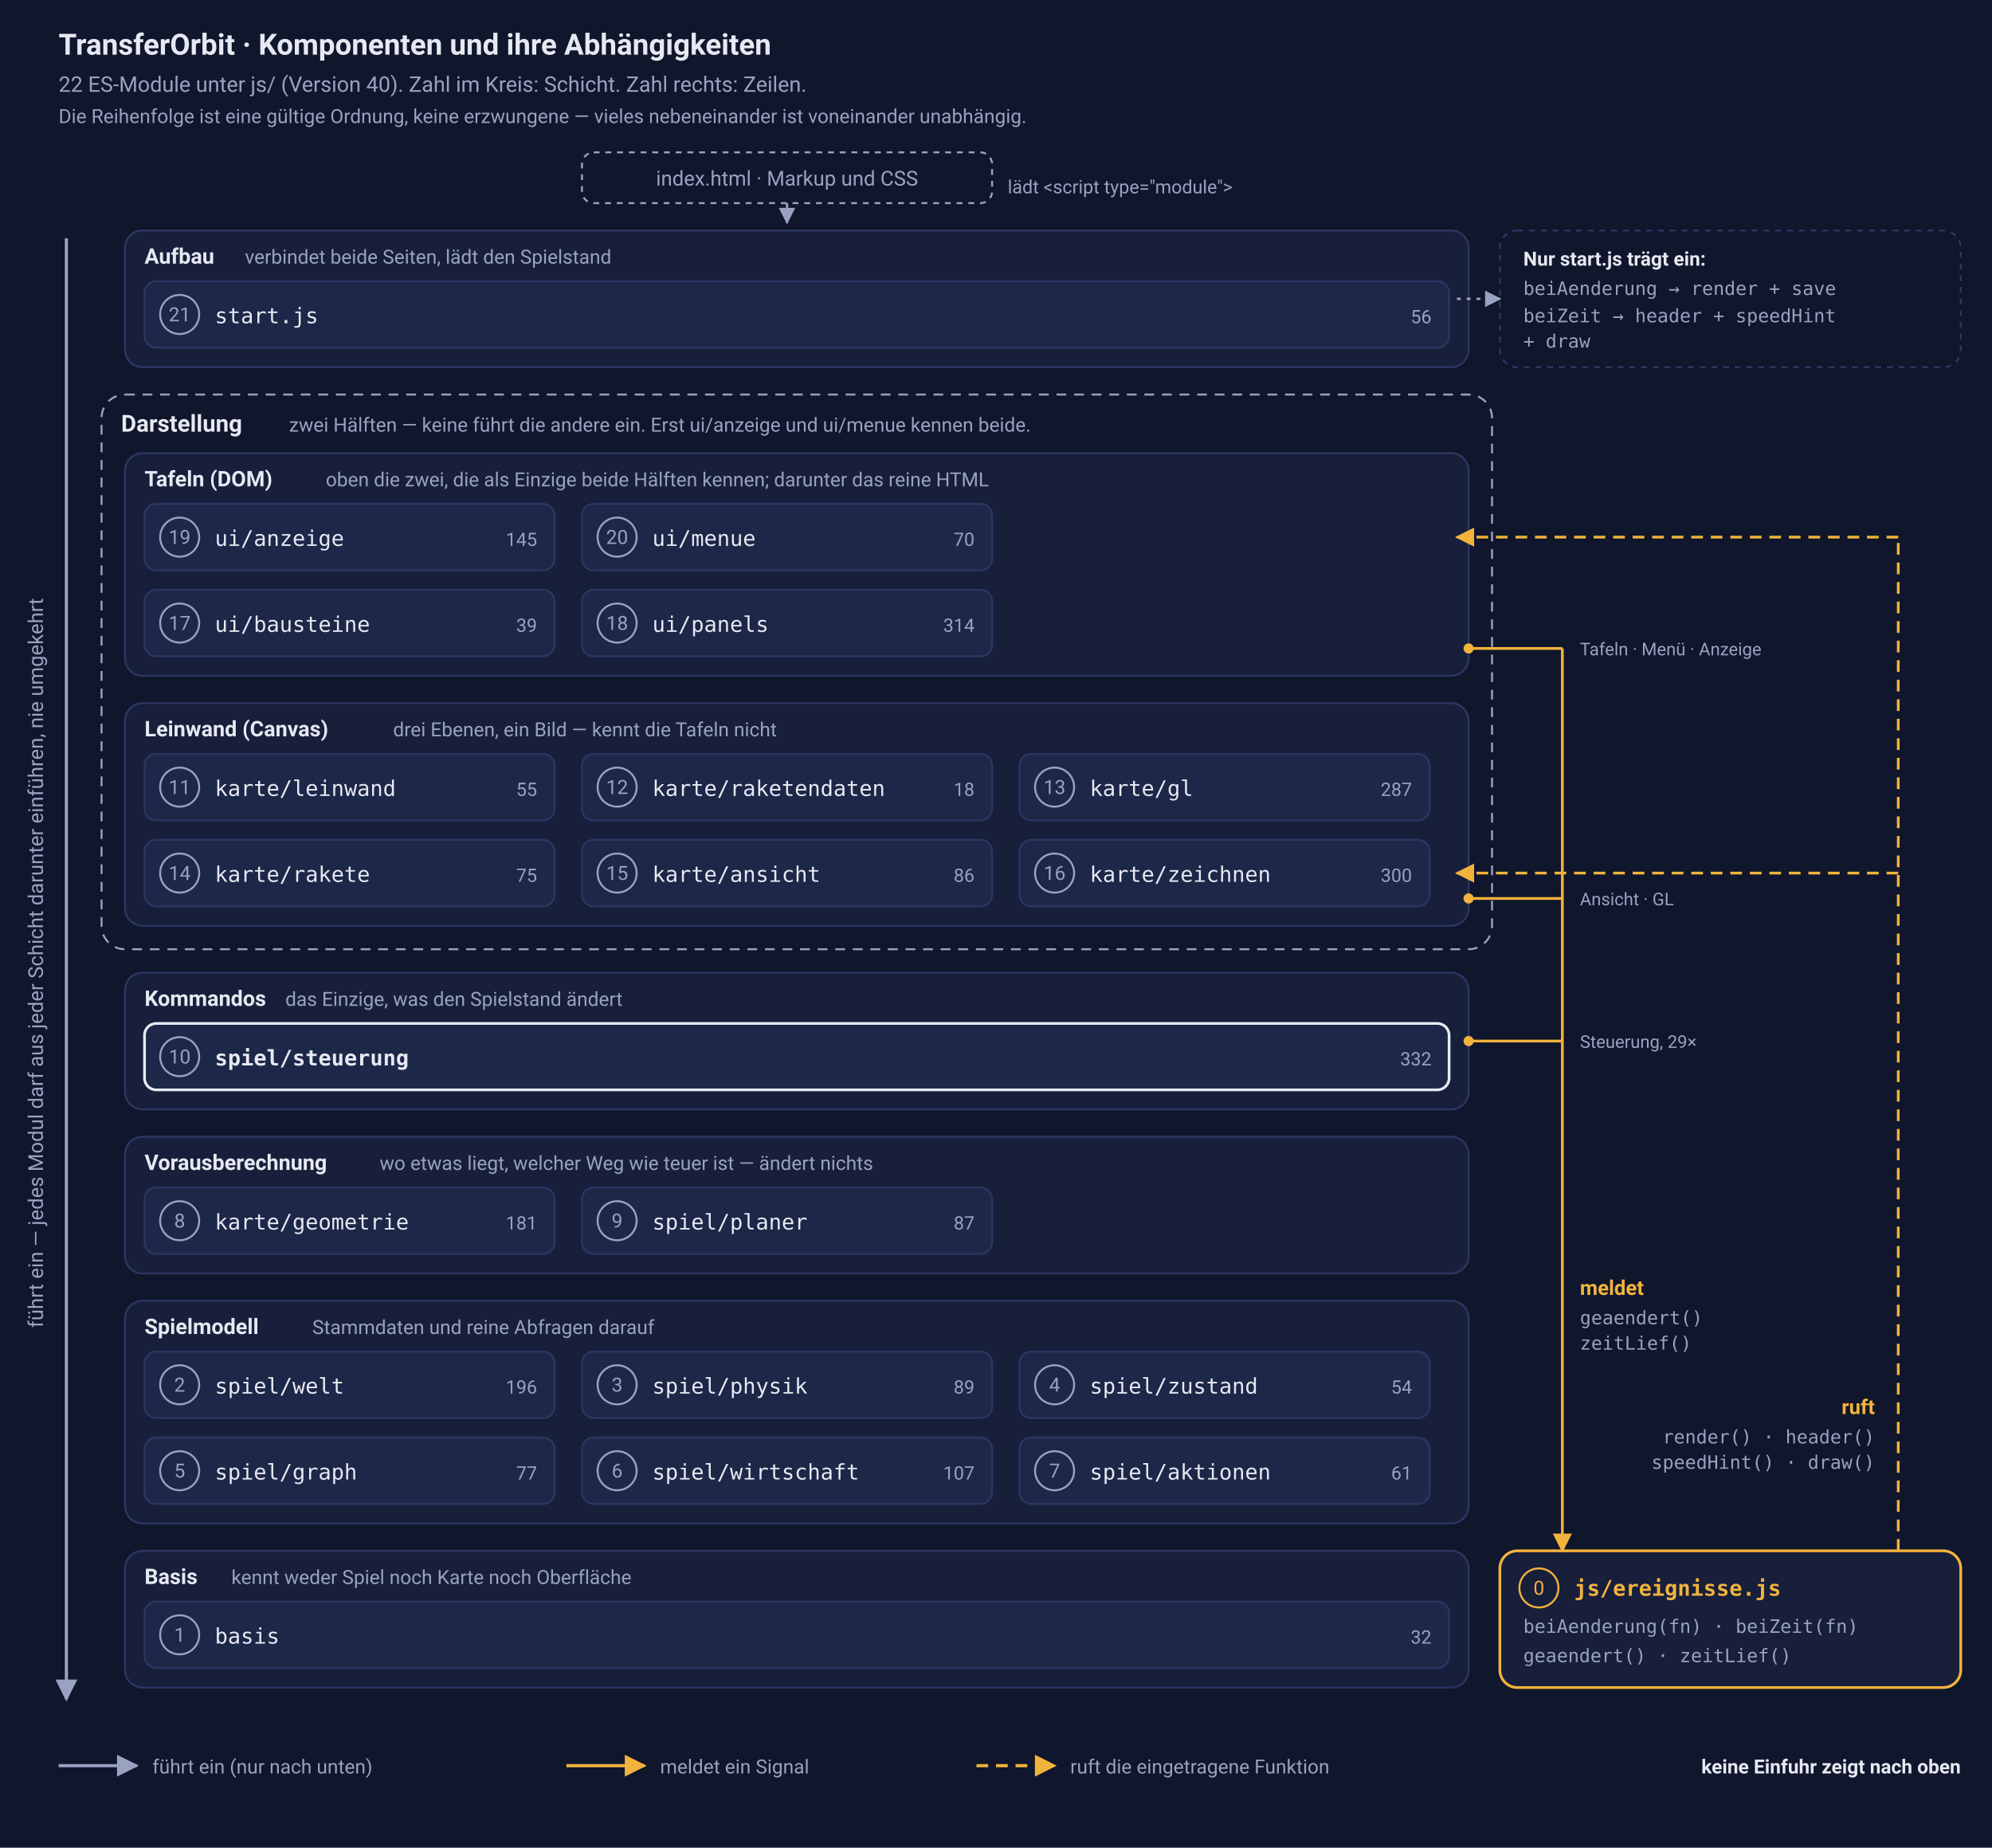
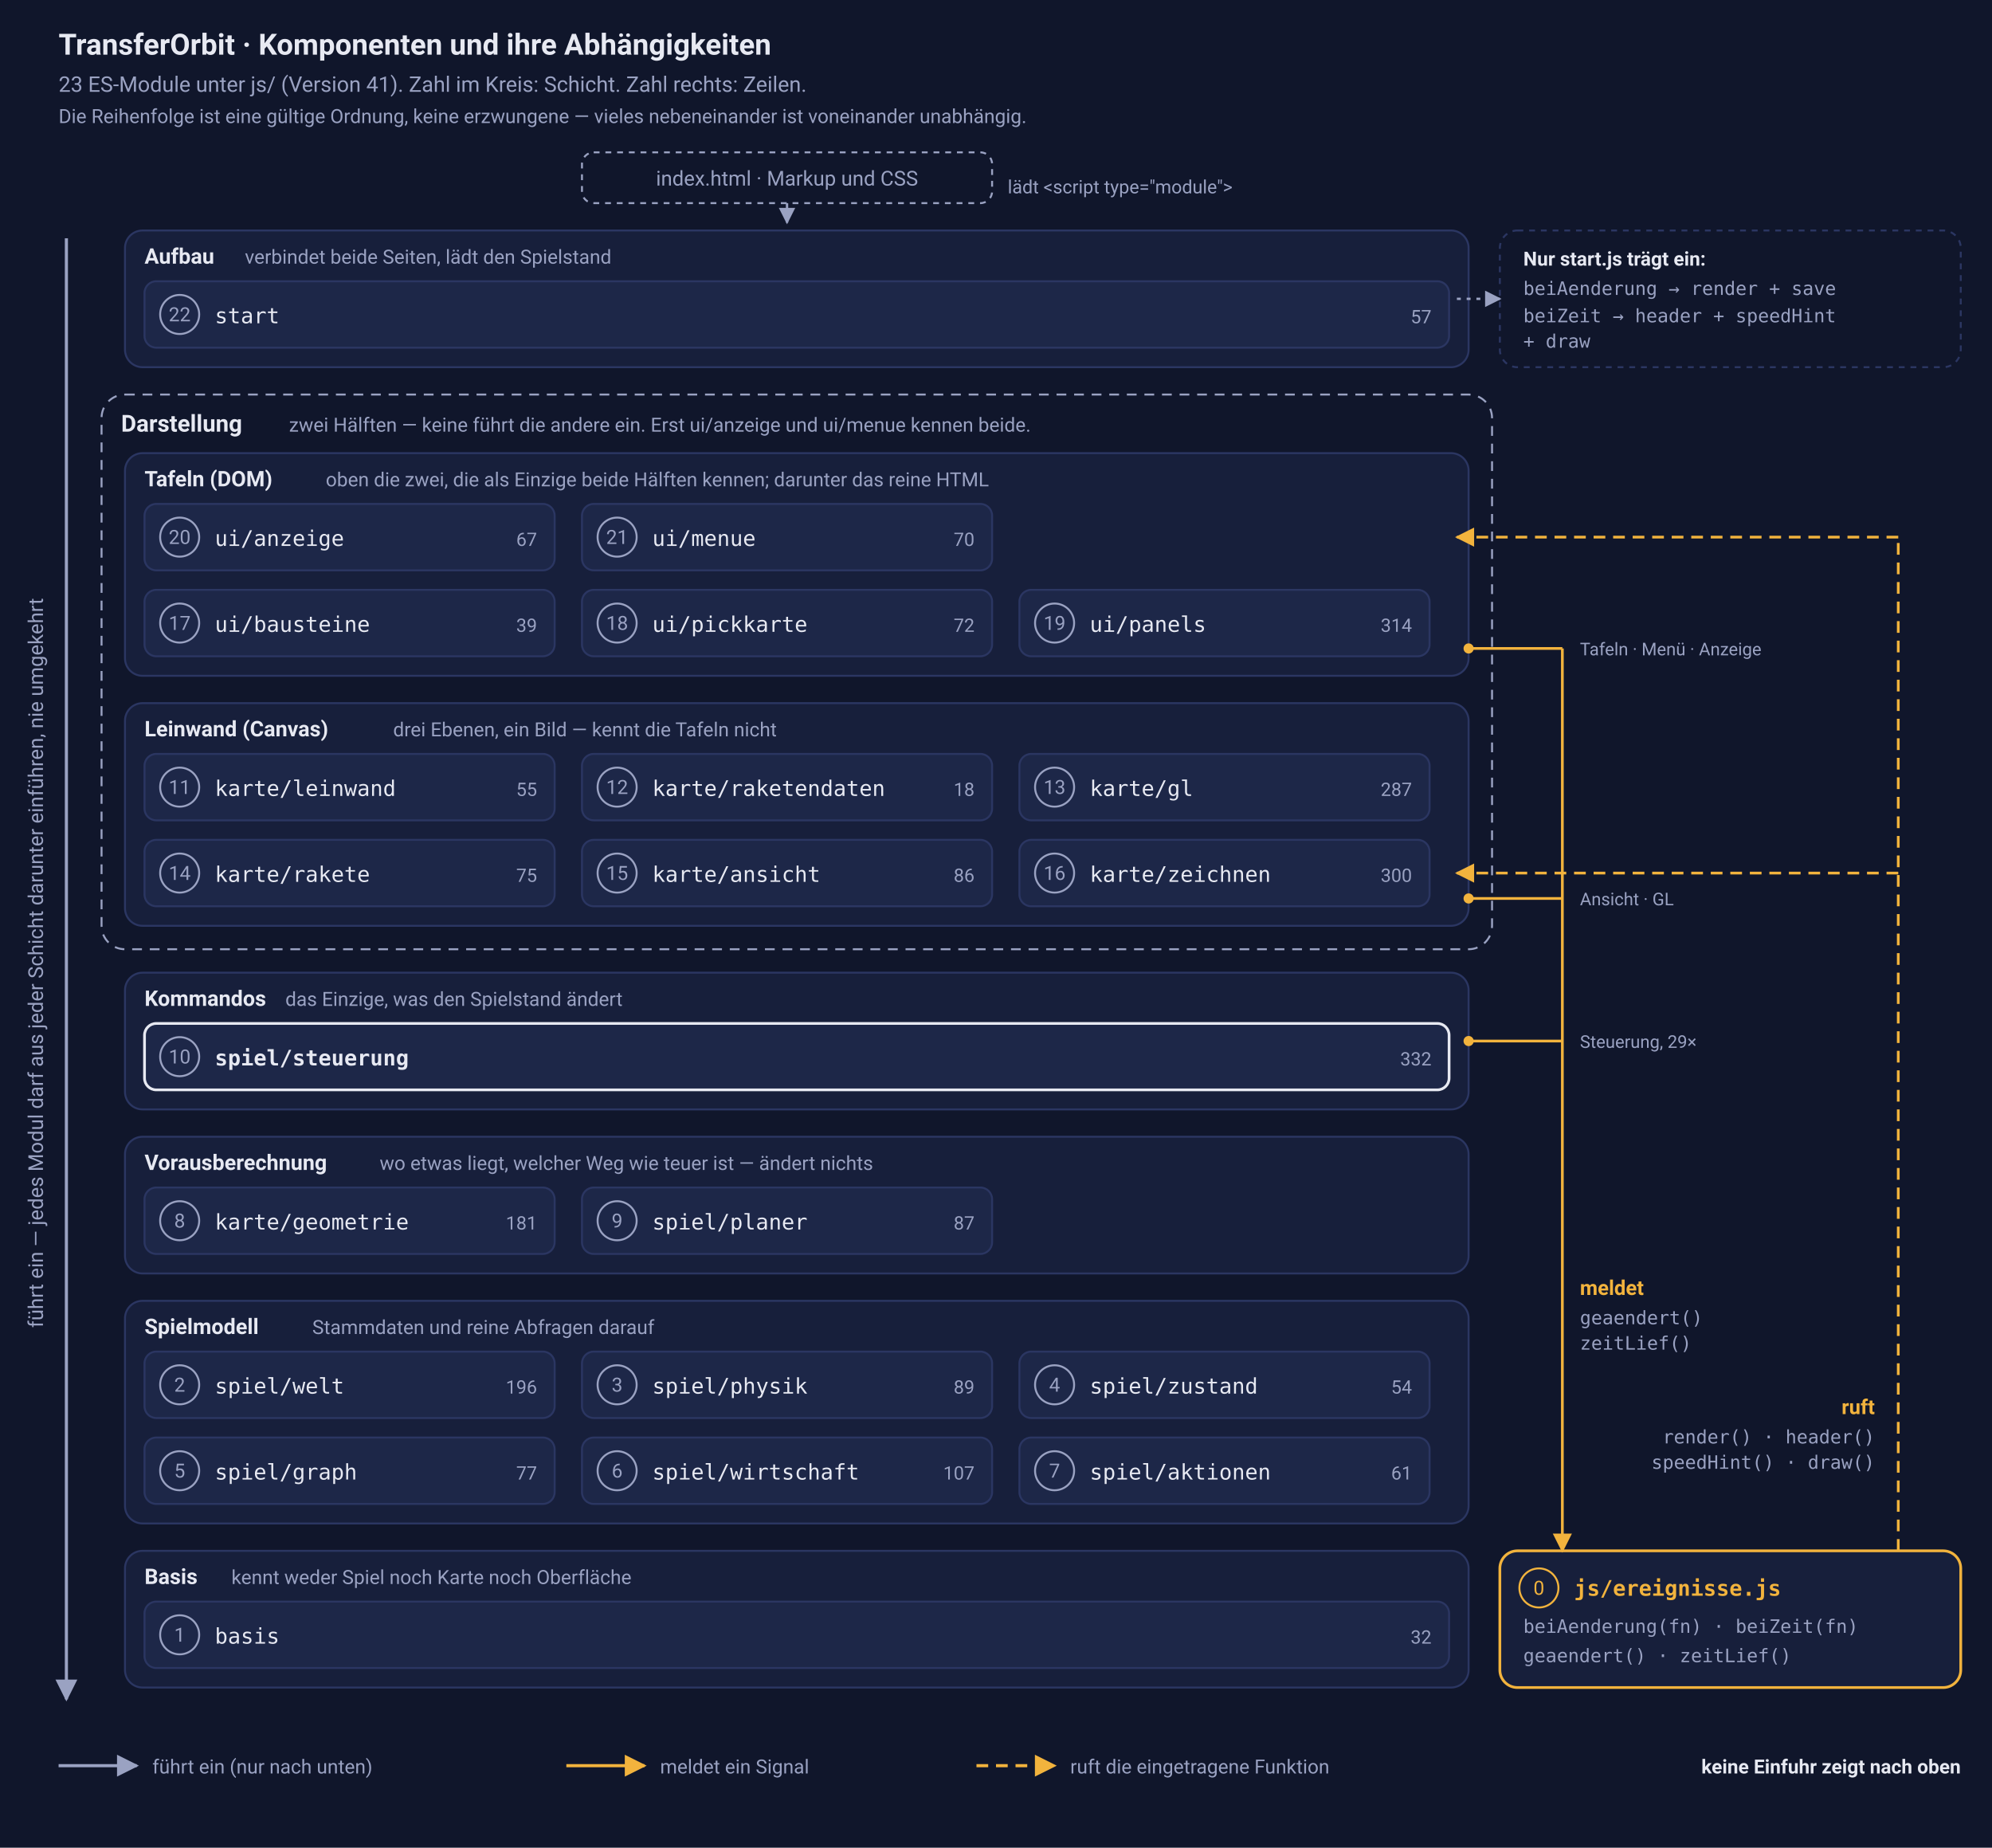
- <svg xmlns="http://www.w3.org/2000/svg" viewBox="0 0 1020 946" width="1020" height="946" role="img" aria-label="Komponentendiagramm von TransferOrbit: 22 ES-Module. Einfuhren gehen nur nach unten; der einzige Weg zurück nach oben sind die zwei Signale geaendert und zeitLief über das Modul ereignisse. Die Darstellung besteht aus zwei Hälften, Leinwand und Tafeln, die einander nicht einführen.">
+ <svg xmlns="http://www.w3.org/2000/svg" viewBox="0 0 1020 946" width="1020" height="946" role="img" aria-label="Komponentendiagramm von TransferOrbit: 23 ES-Module. Einfuhren gehen nur nach unten; der einzige Weg zurück nach oben sind die zwei Signale geaendert und zeitLief über das Modul ereignisse. Die Darstellung besteht aus zwei Hälften, Leinwand und Tafeln, die einander nicht einführen.">
  <defs>
    <marker id="pf" viewBox="0 0 10 10" refX="9" refY="5" markerWidth="7" markerHeight="7" orient="auto-start-reverse">
      <path d="M0,0 L10,5 L0,10 z" fill="#9aa2c2" />
    </marker>
    <marker id="pfa" viewBox="0 0 10 10" refX="9" refY="5" markerWidth="7" markerHeight="7" orient="auto-start-reverse">
      <path d="M0,0 L10,5 L0,10 z" fill="#f2b33d" />
    </marker>
  </defs>
  <rect width="1020" height="946" fill="#10162b" />
  <text x="30" y="28" font-family="ui-sans-serif,-apple-system,Segoe UI,Roboto,Helvetica,Arial,sans-serif" font-size="15" fill="#e7e9f2" text-anchor="start" font-weight="600">TransferOrbit · Komponenten und ihre Abhängigkeiten</text>
-   <text x="30" y="47" font-family="ui-sans-serif,-apple-system,Segoe UI,Roboto,Helvetica,Arial,sans-serif" font-size="11" fill="#9aa2c2" text-anchor="start">22 ES-Module unter js/ (Version 40). Zahl im Kreis: Schicht. Zahl rechts: Zeilen.</text>
+   <text x="30" y="47" font-family="ui-sans-serif,-apple-system,Segoe UI,Roboto,Helvetica,Arial,sans-serif" font-size="11" fill="#9aa2c2" text-anchor="start">23 ES-Module unter js/ (Version 41). Zahl im Kreis: Schicht. Zahl rechts: Zeilen.</text>
  <text x="30" y="63" font-family="ui-sans-serif,-apple-system,Segoe UI,Roboto,Helvetica,Arial,sans-serif" font-size="10" fill="#9aa2c2" text-anchor="start">Die Reihenfolge ist eine gültige Ordnung, keine erzwungene — vieles nebeneinander ist voneinander unabhängig.</text>
  <rect x="298" y="78" width="210" height="26" rx="6" fill="none" stroke="#9aa2c2" stroke-width="1" stroke-dasharray="3 3" />
  <text x="403" y="95" font-family="ui-sans-serif,-apple-system,Segoe UI,Roboto,Helvetica,Arial,sans-serif" font-size="10.5" fill="#9aa2c2" text-anchor="middle">index.html  ·  Markup und CSS</text>
  <line x1="403" y1="104" x2="403" y2="114" stroke="#9aa2c2" stroke-width="1.2" marker-end="url(#pf)" />
  <text x="516" y="99" font-family="ui-sans-serif,-apple-system,Segoe UI,Roboto,Helvetica,Arial,sans-serif" font-size="9.5" fill="#9aa2c2" text-anchor="start">lädt &lt;script type="module"&gt;</text>
  <line x1="34" y1="122" x2="34" y2="870" stroke="#9aa2c2" stroke-width="1.6" marker-end="url(#pf)" />
  <text x="0" y="0" font-family="ui-sans-serif,-apple-system,Segoe UI,Roboto,Helvetica,Arial,sans-serif" font-size="10.5" fill="#9aa2c2" text-anchor="middle" transform="translate(22,493) rotate(-90)">führt ein — jedes Modul darf aus jeder Schicht darunter einführen, nie umgekehrt</text>
  <rect x="52" y="202" width="712" height="284" rx="12" fill="none" stroke="#9aa2c2" stroke-width="1" stroke-dasharray="5 4" />
  <text x="62" y="221" font-family="ui-sans-serif,-apple-system,Segoe UI,Roboto,Helvetica,Arial,sans-serif" font-size="12" fill="#e7e9f2" text-anchor="start" font-weight="600">Darstellung</text>
  <text x="148" y="221" font-family="ui-sans-serif,-apple-system,Segoe UI,Roboto,Helvetica,Arial,sans-serif" font-size="10" fill="#9aa2c2" text-anchor="start">zwei Hälften — keine führt die andere ein. Erst ui/anzeige und ui/menue kennen beide.</text>
  <rect x="64" y="118" width="688" height="70" rx="9" fill="#171f3b" stroke="#2b3662" />
  <text x="74" y="135" font-family="ui-sans-serif,-apple-system,Segoe UI,Roboto,Helvetica,Arial,sans-serif" font-size="11" fill="#e7e9f2" text-anchor="start" font-weight="600">Aufbau</text>
  <text x="125.4" y="135" font-family="ui-sans-serif,-apple-system,Segoe UI,Roboto,Helvetica,Arial,sans-serif" font-size="10" fill="#9aa2c2" text-anchor="start">verbindet beide Seiten, lädt den Spielstand</text>
  <rect x="74" y="144" width="668" height="34" rx="6" fill="#1d2748" stroke="#2b3662" stroke-width="1" />
  <circle cx="92" cy="161" r="10" fill="none" stroke="#9aa2c2" stroke-width="1" />
-   <text x="92" y="164.5" font-family="ui-sans-serif,-apple-system,Segoe UI,Roboto,Helvetica,Arial,sans-serif" font-size="10" fill="#9aa2c2" text-anchor="middle">21</text>
-   <text x="110" y="165.5" font-family="ui-monospace,SFMono-Regular,Menlo,Consolas,monospace" font-size="11" fill="#e7e9f2" text-anchor="start">start.js</text>
-   <text x="733" y="165.5" font-family="ui-sans-serif,-apple-system,Segoe UI,Roboto,Helvetica,Arial,sans-serif" font-size="9.5" fill="#9aa2c2" text-anchor="end">56</text>
+   <text x="92" y="164.5" font-family="ui-sans-serif,-apple-system,Segoe UI,Roboto,Helvetica,Arial,sans-serif" font-size="10" fill="#9aa2c2" text-anchor="middle">22</text>
+   <text x="110" y="165.5" font-family="ui-monospace,SFMono-Regular,Menlo,Consolas,monospace" font-size="11" fill="#e7e9f2" text-anchor="start">start</text>
+   <text x="733" y="165.5" font-family="ui-sans-serif,-apple-system,Segoe UI,Roboto,Helvetica,Arial,sans-serif" font-size="9.5" fill="#9aa2c2" text-anchor="end">57</text>
  <rect x="64" y="232" width="688" height="114" rx="9" fill="#171f3b" stroke="#2b3662" />
  <text x="74" y="249" font-family="ui-sans-serif,-apple-system,Segoe UI,Roboto,Helvetica,Arial,sans-serif" font-size="11" fill="#e7e9f2" text-anchor="start" font-weight="600">Tafeln (DOM)</text>
  <text x="166.8" y="249" font-family="ui-sans-serif,-apple-system,Segoe UI,Roboto,Helvetica,Arial,sans-serif" font-size="10" fill="#9aa2c2" text-anchor="start">oben die zwei, die als Einzige beide Hälften kennen; darunter das reine HTML</text>
  <rect x="74" y="258" width="210" height="34" rx="6" fill="#1d2748" stroke="#2b3662" stroke-width="1" />
  <circle cx="92" cy="275" r="10" fill="none" stroke="#9aa2c2" stroke-width="1" />
-   <text x="92" y="278.5" font-family="ui-sans-serif,-apple-system,Segoe UI,Roboto,Helvetica,Arial,sans-serif" font-size="10" fill="#9aa2c2" text-anchor="middle">19</text>
+   <text x="92" y="278.5" font-family="ui-sans-serif,-apple-system,Segoe UI,Roboto,Helvetica,Arial,sans-serif" font-size="10" fill="#9aa2c2" text-anchor="middle">20</text>
  <text x="110" y="279.5" font-family="ui-monospace,SFMono-Regular,Menlo,Consolas,monospace" font-size="11" fill="#e7e9f2" text-anchor="start">ui/anzeige</text>
-   <text x="275" y="279.5" font-family="ui-sans-serif,-apple-system,Segoe UI,Roboto,Helvetica,Arial,sans-serif" font-size="9.5" fill="#9aa2c2" text-anchor="end">145</text>
+   <text x="275" y="279.5" font-family="ui-sans-serif,-apple-system,Segoe UI,Roboto,Helvetica,Arial,sans-serif" font-size="9.5" fill="#9aa2c2" text-anchor="end">67</text>
  <rect x="298" y="258" width="210" height="34" rx="6" fill="#1d2748" stroke="#2b3662" stroke-width="1" />
  <circle cx="316" cy="275" r="10" fill="none" stroke="#9aa2c2" stroke-width="1" />
-   <text x="316" y="278.5" font-family="ui-sans-serif,-apple-system,Segoe UI,Roboto,Helvetica,Arial,sans-serif" font-size="10" fill="#9aa2c2" text-anchor="middle">20</text>
+   <text x="316" y="278.5" font-family="ui-sans-serif,-apple-system,Segoe UI,Roboto,Helvetica,Arial,sans-serif" font-size="10" fill="#9aa2c2" text-anchor="middle">21</text>
  <text x="334" y="279.5" font-family="ui-monospace,SFMono-Regular,Menlo,Consolas,monospace" font-size="11" fill="#e7e9f2" text-anchor="start">ui/menue</text>
  <text x="499" y="279.5" font-family="ui-sans-serif,-apple-system,Segoe UI,Roboto,Helvetica,Arial,sans-serif" font-size="9.5" fill="#9aa2c2" text-anchor="end">70</text>
  <rect x="74" y="302" width="210" height="34" rx="6" fill="#1d2748" stroke="#2b3662" stroke-width="1" />
  <circle cx="92" cy="319" r="10" fill="none" stroke="#9aa2c2" stroke-width="1" />
  <text x="92" y="322.5" font-family="ui-sans-serif,-apple-system,Segoe UI,Roboto,Helvetica,Arial,sans-serif" font-size="10" fill="#9aa2c2" text-anchor="middle">17</text>
  <text x="110" y="323.5" font-family="ui-monospace,SFMono-Regular,Menlo,Consolas,monospace" font-size="11" fill="#e7e9f2" text-anchor="start">ui/bausteine</text>
  <text x="275" y="323.5" font-family="ui-sans-serif,-apple-system,Segoe UI,Roboto,Helvetica,Arial,sans-serif" font-size="9.5" fill="#9aa2c2" text-anchor="end">39</text>
  <rect x="298" y="302" width="210" height="34" rx="6" fill="#1d2748" stroke="#2b3662" stroke-width="1" />
  <circle cx="316" cy="319" r="10" fill="none" stroke="#9aa2c2" stroke-width="1" />
  <text x="316" y="322.5" font-family="ui-sans-serif,-apple-system,Segoe UI,Roboto,Helvetica,Arial,sans-serif" font-size="10" fill="#9aa2c2" text-anchor="middle">18</text>
-   <text x="334" y="323.5" font-family="ui-monospace,SFMono-Regular,Menlo,Consolas,monospace" font-size="11" fill="#e7e9f2" text-anchor="start">ui/panels</text>
-   <text x="499" y="323.5" font-family="ui-sans-serif,-apple-system,Segoe UI,Roboto,Helvetica,Arial,sans-serif" font-size="9.5" fill="#9aa2c2" text-anchor="end">314</text>
+   <text x="334" y="323.5" font-family="ui-monospace,SFMono-Regular,Menlo,Consolas,monospace" font-size="11" fill="#e7e9f2" text-anchor="start">ui/pickkarte</text>
+   <text x="499" y="323.5" font-family="ui-sans-serif,-apple-system,Segoe UI,Roboto,Helvetica,Arial,sans-serif" font-size="9.5" fill="#9aa2c2" text-anchor="end">72</text>
+   <rect x="522" y="302" width="210" height="34" rx="6" fill="#1d2748" stroke="#2b3662" stroke-width="1" />
+   <circle cx="540" cy="319" r="10" fill="none" stroke="#9aa2c2" stroke-width="1" />
+   <text x="540" y="322.5" font-family="ui-sans-serif,-apple-system,Segoe UI,Roboto,Helvetica,Arial,sans-serif" font-size="10" fill="#9aa2c2" text-anchor="middle">19</text>
+   <text x="558" y="323.5" font-family="ui-monospace,SFMono-Regular,Menlo,Consolas,monospace" font-size="11" fill="#e7e9f2" text-anchor="start">ui/panels</text>
+   <text x="723" y="323.5" font-family="ui-sans-serif,-apple-system,Segoe UI,Roboto,Helvetica,Arial,sans-serif" font-size="9.5" fill="#9aa2c2" text-anchor="end">314</text>
  <rect x="64" y="360" width="688" height="114" rx="9" fill="#171f3b" stroke="#2b3662" />
  <text x="74" y="377" font-family="ui-sans-serif,-apple-system,Segoe UI,Roboto,Helvetica,Arial,sans-serif" font-size="11" fill="#e7e9f2" text-anchor="start" font-weight="600">Leinwand (Canvas)</text>
  <text x="201.3" y="377" font-family="ui-sans-serif,-apple-system,Segoe UI,Roboto,Helvetica,Arial,sans-serif" font-size="10" fill="#9aa2c2" text-anchor="start">drei Ebenen, ein Bild — kennt die Tafeln nicht</text>
  <rect x="74" y="386" width="210" height="34" rx="6" fill="#1d2748" stroke="#2b3662" stroke-width="1" />
  <circle cx="92" cy="403" r="10" fill="none" stroke="#9aa2c2" stroke-width="1" />
  <text x="92" y="406.5" font-family="ui-sans-serif,-apple-system,Segoe UI,Roboto,Helvetica,Arial,sans-serif" font-size="10" fill="#9aa2c2" text-anchor="middle">11</text>
  <text x="110" y="407.5" font-family="ui-monospace,SFMono-Regular,Menlo,Consolas,monospace" font-size="11" fill="#e7e9f2" text-anchor="start">karte/leinwand</text>
  <text x="275" y="407.5" font-family="ui-sans-serif,-apple-system,Segoe UI,Roboto,Helvetica,Arial,sans-serif" font-size="9.5" fill="#9aa2c2" text-anchor="end">55</text>
  <rect x="298" y="386" width="210" height="34" rx="6" fill="#1d2748" stroke="#2b3662" stroke-width="1" />
  <circle cx="316" cy="403" r="10" fill="none" stroke="#9aa2c2" stroke-width="1" />
  <text x="316" y="406.5" font-family="ui-sans-serif,-apple-system,Segoe UI,Roboto,Helvetica,Arial,sans-serif" font-size="10" fill="#9aa2c2" text-anchor="middle">12</text>
  <text x="334" y="407.5" font-family="ui-monospace,SFMono-Regular,Menlo,Consolas,monospace" font-size="11" fill="#e7e9f2" text-anchor="start">karte/raketendaten</text>
  <text x="499" y="407.5" font-family="ui-sans-serif,-apple-system,Segoe UI,Roboto,Helvetica,Arial,sans-serif" font-size="9.5" fill="#9aa2c2" text-anchor="end">18</text>
  <rect x="522" y="386" width="210" height="34" rx="6" fill="#1d2748" stroke="#2b3662" stroke-width="1" />
  <circle cx="540" cy="403" r="10" fill="none" stroke="#9aa2c2" stroke-width="1" />
  <text x="540" y="406.5" font-family="ui-sans-serif,-apple-system,Segoe UI,Roboto,Helvetica,Arial,sans-serif" font-size="10" fill="#9aa2c2" text-anchor="middle">13</text>
  <text x="558" y="407.5" font-family="ui-monospace,SFMono-Regular,Menlo,Consolas,monospace" font-size="11" fill="#e7e9f2" text-anchor="start">karte/gl</text>
  <text x="723" y="407.5" font-family="ui-sans-serif,-apple-system,Segoe UI,Roboto,Helvetica,Arial,sans-serif" font-size="9.5" fill="#9aa2c2" text-anchor="end">287</text>
  <rect x="74" y="430" width="210" height="34" rx="6" fill="#1d2748" stroke="#2b3662" stroke-width="1" />
  <circle cx="92" cy="447" r="10" fill="none" stroke="#9aa2c2" stroke-width="1" />
  <text x="92" y="450.5" font-family="ui-sans-serif,-apple-system,Segoe UI,Roboto,Helvetica,Arial,sans-serif" font-size="10" fill="#9aa2c2" text-anchor="middle">14</text>
  <text x="110" y="451.5" font-family="ui-monospace,SFMono-Regular,Menlo,Consolas,monospace" font-size="11" fill="#e7e9f2" text-anchor="start">karte/rakete</text>
  <text x="275" y="451.5" font-family="ui-sans-serif,-apple-system,Segoe UI,Roboto,Helvetica,Arial,sans-serif" font-size="9.5" fill="#9aa2c2" text-anchor="end">75</text>
  <rect x="298" y="430" width="210" height="34" rx="6" fill="#1d2748" stroke="#2b3662" stroke-width="1" />
  <circle cx="316" cy="447" r="10" fill="none" stroke="#9aa2c2" stroke-width="1" />
  <text x="316" y="450.5" font-family="ui-sans-serif,-apple-system,Segoe UI,Roboto,Helvetica,Arial,sans-serif" font-size="10" fill="#9aa2c2" text-anchor="middle">15</text>
  <text x="334" y="451.5" font-family="ui-monospace,SFMono-Regular,Menlo,Consolas,monospace" font-size="11" fill="#e7e9f2" text-anchor="start">karte/ansicht</text>
  <text x="499" y="451.5" font-family="ui-sans-serif,-apple-system,Segoe UI,Roboto,Helvetica,Arial,sans-serif" font-size="9.5" fill="#9aa2c2" text-anchor="end">86</text>
  <rect x="522" y="430" width="210" height="34" rx="6" fill="#1d2748" stroke="#2b3662" stroke-width="1" />
  <circle cx="540" cy="447" r="10" fill="none" stroke="#9aa2c2" stroke-width="1" />
  <text x="540" y="450.5" font-family="ui-sans-serif,-apple-system,Segoe UI,Roboto,Helvetica,Arial,sans-serif" font-size="10" fill="#9aa2c2" text-anchor="middle">16</text>
  <text x="558" y="451.5" font-family="ui-monospace,SFMono-Regular,Menlo,Consolas,monospace" font-size="11" fill="#e7e9f2" text-anchor="start">karte/zeichnen</text>
  <text x="723" y="451.5" font-family="ui-sans-serif,-apple-system,Segoe UI,Roboto,Helvetica,Arial,sans-serif" font-size="9.5" fill="#9aa2c2" text-anchor="end">300</text>
  <rect x="64" y="498" width="688" height="70" rx="9" fill="#171f3b" stroke="#2b3662" />
  <text x="74" y="515" font-family="ui-sans-serif,-apple-system,Segoe UI,Roboto,Helvetica,Arial,sans-serif" font-size="11" fill="#e7e9f2" text-anchor="start" font-weight="600">Kommandos</text>
  <text x="146.1" y="515" font-family="ui-sans-serif,-apple-system,Segoe UI,Roboto,Helvetica,Arial,sans-serif" font-size="10" fill="#9aa2c2" text-anchor="start">das Einzige, was den Spielstand ändert</text>
  <rect x="74" y="524" width="668" height="34" rx="6" fill="#1d2748" stroke="#e7e9f2" stroke-width="1.4" />
  <circle cx="92" cy="541" r="10" fill="none" stroke="#9aa2c2" stroke-width="1" />
  <text x="92" y="544.5" font-family="ui-sans-serif,-apple-system,Segoe UI,Roboto,Helvetica,Arial,sans-serif" font-size="10" fill="#9aa2c2" text-anchor="middle">10</text>
  <text x="110" y="545.5" font-family="ui-monospace,SFMono-Regular,Menlo,Consolas,monospace" font-size="11" fill="#e7e9f2" text-anchor="start" font-weight="600">spiel/steuerung</text>
  <text x="733" y="545.5" font-family="ui-sans-serif,-apple-system,Segoe UI,Roboto,Helvetica,Arial,sans-serif" font-size="9.5" fill="#9aa2c2" text-anchor="end">332</text>
  <rect x="64" y="582" width="688" height="70" rx="9" fill="#171f3b" stroke="#2b3662" />
  <text x="74" y="599" font-family="ui-sans-serif,-apple-system,Segoe UI,Roboto,Helvetica,Arial,sans-serif" font-size="11" fill="#e7e9f2" text-anchor="start" font-weight="600">Vorausberechnung</text>
  <text x="194.4" y="599" font-family="ui-sans-serif,-apple-system,Segoe UI,Roboto,Helvetica,Arial,sans-serif" font-size="10" fill="#9aa2c2" text-anchor="start">wo etwas liegt, welcher Weg wie teuer ist — ändert nichts</text>
  <rect x="74" y="608" width="210" height="34" rx="6" fill="#1d2748" stroke="#2b3662" stroke-width="1" />
  <circle cx="92" cy="625" r="10" fill="none" stroke="#9aa2c2" stroke-width="1" />
  <text x="92" y="628.5" font-family="ui-sans-serif,-apple-system,Segoe UI,Roboto,Helvetica,Arial,sans-serif" font-size="10" fill="#9aa2c2" text-anchor="middle">8</text>
  <text x="110" y="629.5" font-family="ui-monospace,SFMono-Regular,Menlo,Consolas,monospace" font-size="11" fill="#e7e9f2" text-anchor="start">karte/geometrie</text>
  <text x="275" y="629.5" font-family="ui-sans-serif,-apple-system,Segoe UI,Roboto,Helvetica,Arial,sans-serif" font-size="9.5" fill="#9aa2c2" text-anchor="end">181</text>
  <rect x="298" y="608" width="210" height="34" rx="6" fill="#1d2748" stroke="#2b3662" stroke-width="1" />
  <circle cx="316" cy="625" r="10" fill="none" stroke="#9aa2c2" stroke-width="1" />
  <text x="316" y="628.5" font-family="ui-sans-serif,-apple-system,Segoe UI,Roboto,Helvetica,Arial,sans-serif" font-size="10" fill="#9aa2c2" text-anchor="middle">9</text>
  <text x="334" y="629.5" font-family="ui-monospace,SFMono-Regular,Menlo,Consolas,monospace" font-size="11" fill="#e7e9f2" text-anchor="start">spiel/planer</text>
  <text x="499" y="629.5" font-family="ui-sans-serif,-apple-system,Segoe UI,Roboto,Helvetica,Arial,sans-serif" font-size="9.5" fill="#9aa2c2" text-anchor="end">87</text>
  <rect x="64" y="666" width="688" height="114" rx="9" fill="#171f3b" stroke="#2b3662" />
  <text x="74" y="683" font-family="ui-sans-serif,-apple-system,Segoe UI,Roboto,Helvetica,Arial,sans-serif" font-size="11" fill="#e7e9f2" text-anchor="start" font-weight="600">Spielmodell</text>
  <text x="159.9" y="683" font-family="ui-sans-serif,-apple-system,Segoe UI,Roboto,Helvetica,Arial,sans-serif" font-size="10" fill="#9aa2c2" text-anchor="start">Stammdaten und reine Abfragen darauf</text>
  <rect x="74" y="692" width="210" height="34" rx="6" fill="#1d2748" stroke="#2b3662" stroke-width="1" />
  <circle cx="92" cy="709" r="10" fill="none" stroke="#9aa2c2" stroke-width="1" />
  <text x="92" y="712.5" font-family="ui-sans-serif,-apple-system,Segoe UI,Roboto,Helvetica,Arial,sans-serif" font-size="10" fill="#9aa2c2" text-anchor="middle">2</text>
  <text x="110" y="713.5" font-family="ui-monospace,SFMono-Regular,Menlo,Consolas,monospace" font-size="11" fill="#e7e9f2" text-anchor="start">spiel/welt</text>
  <text x="275" y="713.5" font-family="ui-sans-serif,-apple-system,Segoe UI,Roboto,Helvetica,Arial,sans-serif" font-size="9.5" fill="#9aa2c2" text-anchor="end">196</text>
  <rect x="298" y="692" width="210" height="34" rx="6" fill="#1d2748" stroke="#2b3662" stroke-width="1" />
  <circle cx="316" cy="709" r="10" fill="none" stroke="#9aa2c2" stroke-width="1" />
  <text x="316" y="712.5" font-family="ui-sans-serif,-apple-system,Segoe UI,Roboto,Helvetica,Arial,sans-serif" font-size="10" fill="#9aa2c2" text-anchor="middle">3</text>
  <text x="334" y="713.5" font-family="ui-monospace,SFMono-Regular,Menlo,Consolas,monospace" font-size="11" fill="#e7e9f2" text-anchor="start">spiel/physik</text>
  <text x="499" y="713.5" font-family="ui-sans-serif,-apple-system,Segoe UI,Roboto,Helvetica,Arial,sans-serif" font-size="9.5" fill="#9aa2c2" text-anchor="end">89</text>
  <rect x="522" y="692" width="210" height="34" rx="6" fill="#1d2748" stroke="#2b3662" stroke-width="1" />
  <circle cx="540" cy="709" r="10" fill="none" stroke="#9aa2c2" stroke-width="1" />
  <text x="540" y="712.5" font-family="ui-sans-serif,-apple-system,Segoe UI,Roboto,Helvetica,Arial,sans-serif" font-size="10" fill="#9aa2c2" text-anchor="middle">4</text>
  <text x="558" y="713.5" font-family="ui-monospace,SFMono-Regular,Menlo,Consolas,monospace" font-size="11" fill="#e7e9f2" text-anchor="start">spiel/zustand</text>
  <text x="723" y="713.5" font-family="ui-sans-serif,-apple-system,Segoe UI,Roboto,Helvetica,Arial,sans-serif" font-size="9.5" fill="#9aa2c2" text-anchor="end">54</text>
  <rect x="74" y="736" width="210" height="34" rx="6" fill="#1d2748" stroke="#2b3662" stroke-width="1" />
  <circle cx="92" cy="753" r="10" fill="none" stroke="#9aa2c2" stroke-width="1" />
  <text x="92" y="756.5" font-family="ui-sans-serif,-apple-system,Segoe UI,Roboto,Helvetica,Arial,sans-serif" font-size="10" fill="#9aa2c2" text-anchor="middle">5</text>
  <text x="110" y="757.5" font-family="ui-monospace,SFMono-Regular,Menlo,Consolas,monospace" font-size="11" fill="#e7e9f2" text-anchor="start">spiel/graph</text>
  <text x="275" y="757.5" font-family="ui-sans-serif,-apple-system,Segoe UI,Roboto,Helvetica,Arial,sans-serif" font-size="9.5" fill="#9aa2c2" text-anchor="end">77</text>
  <rect x="298" y="736" width="210" height="34" rx="6" fill="#1d2748" stroke="#2b3662" stroke-width="1" />
  <circle cx="316" cy="753" r="10" fill="none" stroke="#9aa2c2" stroke-width="1" />
  <text x="316" y="756.5" font-family="ui-sans-serif,-apple-system,Segoe UI,Roboto,Helvetica,Arial,sans-serif" font-size="10" fill="#9aa2c2" text-anchor="middle">6</text>
  <text x="334" y="757.5" font-family="ui-monospace,SFMono-Regular,Menlo,Consolas,monospace" font-size="11" fill="#e7e9f2" text-anchor="start">spiel/wirtschaft</text>
  <text x="499" y="757.5" font-family="ui-sans-serif,-apple-system,Segoe UI,Roboto,Helvetica,Arial,sans-serif" font-size="9.5" fill="#9aa2c2" text-anchor="end">107</text>
  <rect x="522" y="736" width="210" height="34" rx="6" fill="#1d2748" stroke="#2b3662" stroke-width="1" />
  <circle cx="540" cy="753" r="10" fill="none" stroke="#9aa2c2" stroke-width="1" />
  <text x="540" y="756.5" font-family="ui-sans-serif,-apple-system,Segoe UI,Roboto,Helvetica,Arial,sans-serif" font-size="10" fill="#9aa2c2" text-anchor="middle">7</text>
  <text x="558" y="757.5" font-family="ui-monospace,SFMono-Regular,Menlo,Consolas,monospace" font-size="11" fill="#e7e9f2" text-anchor="start">spiel/aktionen</text>
  <text x="723" y="757.5" font-family="ui-sans-serif,-apple-system,Segoe UI,Roboto,Helvetica,Arial,sans-serif" font-size="9.5" fill="#9aa2c2" text-anchor="end">61</text>
  <rect x="64" y="794" width="688" height="70" rx="9" fill="#171f3b" stroke="#2b3662" />
  <text x="74" y="811" font-family="ui-sans-serif,-apple-system,Segoe UI,Roboto,Helvetica,Arial,sans-serif" font-size="11" fill="#e7e9f2" text-anchor="start" font-weight="600">Basis</text>
  <text x="118.5" y="811" font-family="ui-sans-serif,-apple-system,Segoe UI,Roboto,Helvetica,Arial,sans-serif" font-size="10" fill="#9aa2c2" text-anchor="start">kennt weder Spiel noch Karte noch Oberfläche</text>
  <rect x="74" y="820" width="668" height="34" rx="6" fill="#1d2748" stroke="#2b3662" stroke-width="1" />
  <circle cx="92" cy="837" r="10" fill="none" stroke="#9aa2c2" stroke-width="1" />
  <text x="92" y="840.5" font-family="ui-sans-serif,-apple-system,Segoe UI,Roboto,Helvetica,Arial,sans-serif" font-size="10" fill="#9aa2c2" text-anchor="middle">1</text>
  <text x="110" y="841.5" font-family="ui-monospace,SFMono-Regular,Menlo,Consolas,monospace" font-size="11" fill="#e7e9f2" text-anchor="start">basis</text>
  <text x="733" y="841.5" font-family="ui-sans-serif,-apple-system,Segoe UI,Roboto,Helvetica,Arial,sans-serif" font-size="9.5" fill="#9aa2c2" text-anchor="end">32</text>
  <rect x="768" y="794" width="236" height="70" rx="9" fill="#171f3b" stroke="#f2b33d" stroke-width="1.4" />
  <circle cx="788" cy="813" r="10" fill="none" stroke="#f2b33d" stroke-width="1" />
  <text x="788" y="816.5" font-family="ui-sans-serif,-apple-system,Segoe UI,Roboto,Helvetica,Arial,sans-serif" font-size="10" fill="#f2b33d" text-anchor="middle">0</text>
  <text x="806" y="817" font-family="ui-monospace,SFMono-Regular,Menlo,Consolas,monospace" font-size="11" fill="#f2b33d" text-anchor="start" font-weight="600">js/ereignisse.js</text>
  <text x="780" y="836" font-family="ui-monospace,SFMono-Regular,Menlo,Consolas,monospace" font-size="9.5" fill="#9aa2c2" text-anchor="start">beiAenderung(fn) · beiZeit(fn)</text>
  <text x="780" y="851" font-family="ui-monospace,SFMono-Regular,Menlo,Consolas,monospace" font-size="9.5" fill="#9aa2c2" text-anchor="start">geaendert() · zeitLief()</text>
  <path d="M752,332 H800" stroke="#f2b33d" stroke-width="1.4" fill="none" />
  <circle cx="752" cy="332" r="2.6" fill="#f2b33d" />
  <text x="809" y="335.5" font-family="ui-sans-serif,-apple-system,Segoe UI,Roboto,Helvetica,Arial,sans-serif" font-size="9" fill="#9aa2c2" text-anchor="start">Tafeln · Menü · Anzeige</text>
  <path d="M752,460 H800" stroke="#f2b33d" stroke-width="1.4" fill="none" />
  <circle cx="752" cy="460" r="2.6" fill="#f2b33d" />
  <text x="809" y="463.5" font-family="ui-sans-serif,-apple-system,Segoe UI,Roboto,Helvetica,Arial,sans-serif" font-size="9" fill="#9aa2c2" text-anchor="start">Ansicht · GL</text>
  <path d="M752,533 H800" stroke="#f2b33d" stroke-width="1.4" fill="none" />
  <circle cx="752" cy="533" r="2.6" fill="#f2b33d" />
  <text x="809" y="536.5" font-family="ui-sans-serif,-apple-system,Segoe UI,Roboto,Helvetica,Arial,sans-serif" font-size="9" fill="#9aa2c2" text-anchor="start">Steuerung, 29×</text>
  <line x1="800" y1="332" x2="800" y2="794" stroke="#f2b33d" stroke-width="1.4" marker-end="url(#pfa)" />
  <text x="809" y="663" font-family="ui-sans-serif,-apple-system,Segoe UI,Roboto,Helvetica,Arial,sans-serif" font-size="10.5" fill="#f2b33d" text-anchor="start" font-weight="600">meldet</text>
  <text x="809" y="678" font-family="ui-monospace,SFMono-Regular,Menlo,Consolas,monospace" font-size="9.5" fill="#9aa2c2" text-anchor="start">geaendert()</text>
  <text x="809" y="691" font-family="ui-monospace,SFMono-Regular,Menlo,Consolas,monospace" font-size="9.5" fill="#9aa2c2" text-anchor="start">zeitLief()</text>
  <path d="M972,794 V275" stroke="#f2b33d" stroke-width="1.4" fill="none" stroke-dasharray="6 4" />
  <path d="M972,275 H746" stroke="#f2b33d" stroke-width="1.4" fill="none" stroke-dasharray="6 4" marker-end="url(#pfa)" />
  <path d="M972,447 H746" stroke="#f2b33d" stroke-width="1.4" fill="none" stroke-dasharray="6 4" marker-end="url(#pfa)" />
  <text x="960" y="724" font-family="ui-sans-serif,-apple-system,Segoe UI,Roboto,Helvetica,Arial,sans-serif" font-size="10.5" fill="#f2b33d" text-anchor="end" font-weight="600">ruft</text>
  <text x="960" y="739" font-family="ui-monospace,SFMono-Regular,Menlo,Consolas,monospace" font-size="9.5" fill="#9aa2c2" text-anchor="end">render() · header()</text>
  <text x="960" y="752" font-family="ui-monospace,SFMono-Regular,Menlo,Consolas,monospace" font-size="9.5" fill="#9aa2c2" text-anchor="end">speedHint() · draw()</text>
  <rect x="768" y="118" width="236" height="70" rx="9" fill="none" stroke="#2b3662" stroke-dasharray="3 3" />
  <text x="780" y="136" font-family="ui-sans-serif,-apple-system,Segoe UI,Roboto,Helvetica,Arial,sans-serif" font-size="10" fill="#e7e9f2" text-anchor="start" font-weight="600">Nur start.js trägt ein:</text>
  <text x="780" y="151" font-family="ui-monospace,SFMono-Regular,Menlo,Consolas,monospace" font-size="9.5" fill="#9aa2c2" text-anchor="start">beiAenderung → render + save</text>
  <text x="780" y="165" font-family="ui-monospace,SFMono-Regular,Menlo,Consolas,monospace" font-size="9.5" fill="#9aa2c2" text-anchor="start">beiZeit → header + speedHint</text>
  <text x="780" y="178" font-family="ui-monospace,SFMono-Regular,Menlo,Consolas,monospace" font-size="9.5" fill="#9aa2c2" text-anchor="start">          + draw</text>
  <path d="M746,153 H768" stroke="#9aa2c2" stroke-width="1.2" fill="none" stroke-dasharray="2 3" marker-end="url(#pf)" />
  <line x1="30" y1="904" x2="70" y2="904" stroke="#9aa2c2" stroke-width="1.6" marker-end="url(#pf)" />
  <text x="78" y="908" font-family="ui-sans-serif,-apple-system,Segoe UI,Roboto,Helvetica,Arial,sans-serif" font-size="10" fill="#9aa2c2" text-anchor="start">führt ein (nur nach unten)</text>
  <line x1="290" y1="904" x2="330" y2="904" stroke="#f2b33d" stroke-width="1.6" marker-end="url(#pfa)" />
  <text x="338" y="908" font-family="ui-sans-serif,-apple-system,Segoe UI,Roboto,Helvetica,Arial,sans-serif" font-size="10" fill="#9aa2c2" text-anchor="start">meldet ein Signal</text>
  <line x1="500" y1="904" x2="540" y2="904" stroke="#f2b33d" stroke-width="1.6" stroke-dasharray="6 4" marker-end="url(#pfa)" />
  <text x="548" y="908" font-family="ui-sans-serif,-apple-system,Segoe UI,Roboto,Helvetica,Arial,sans-serif" font-size="10" fill="#9aa2c2" text-anchor="start">ruft die eingetragene Funktion</text>
  <text x="1004" y="908" font-family="ui-sans-serif,-apple-system,Segoe UI,Roboto,Helvetica,Arial,sans-serif" font-size="10" fill="#e7e9f2" text-anchor="end" font-weight="600">keine Einfuhr zeigt nach oben</text>
</svg>
